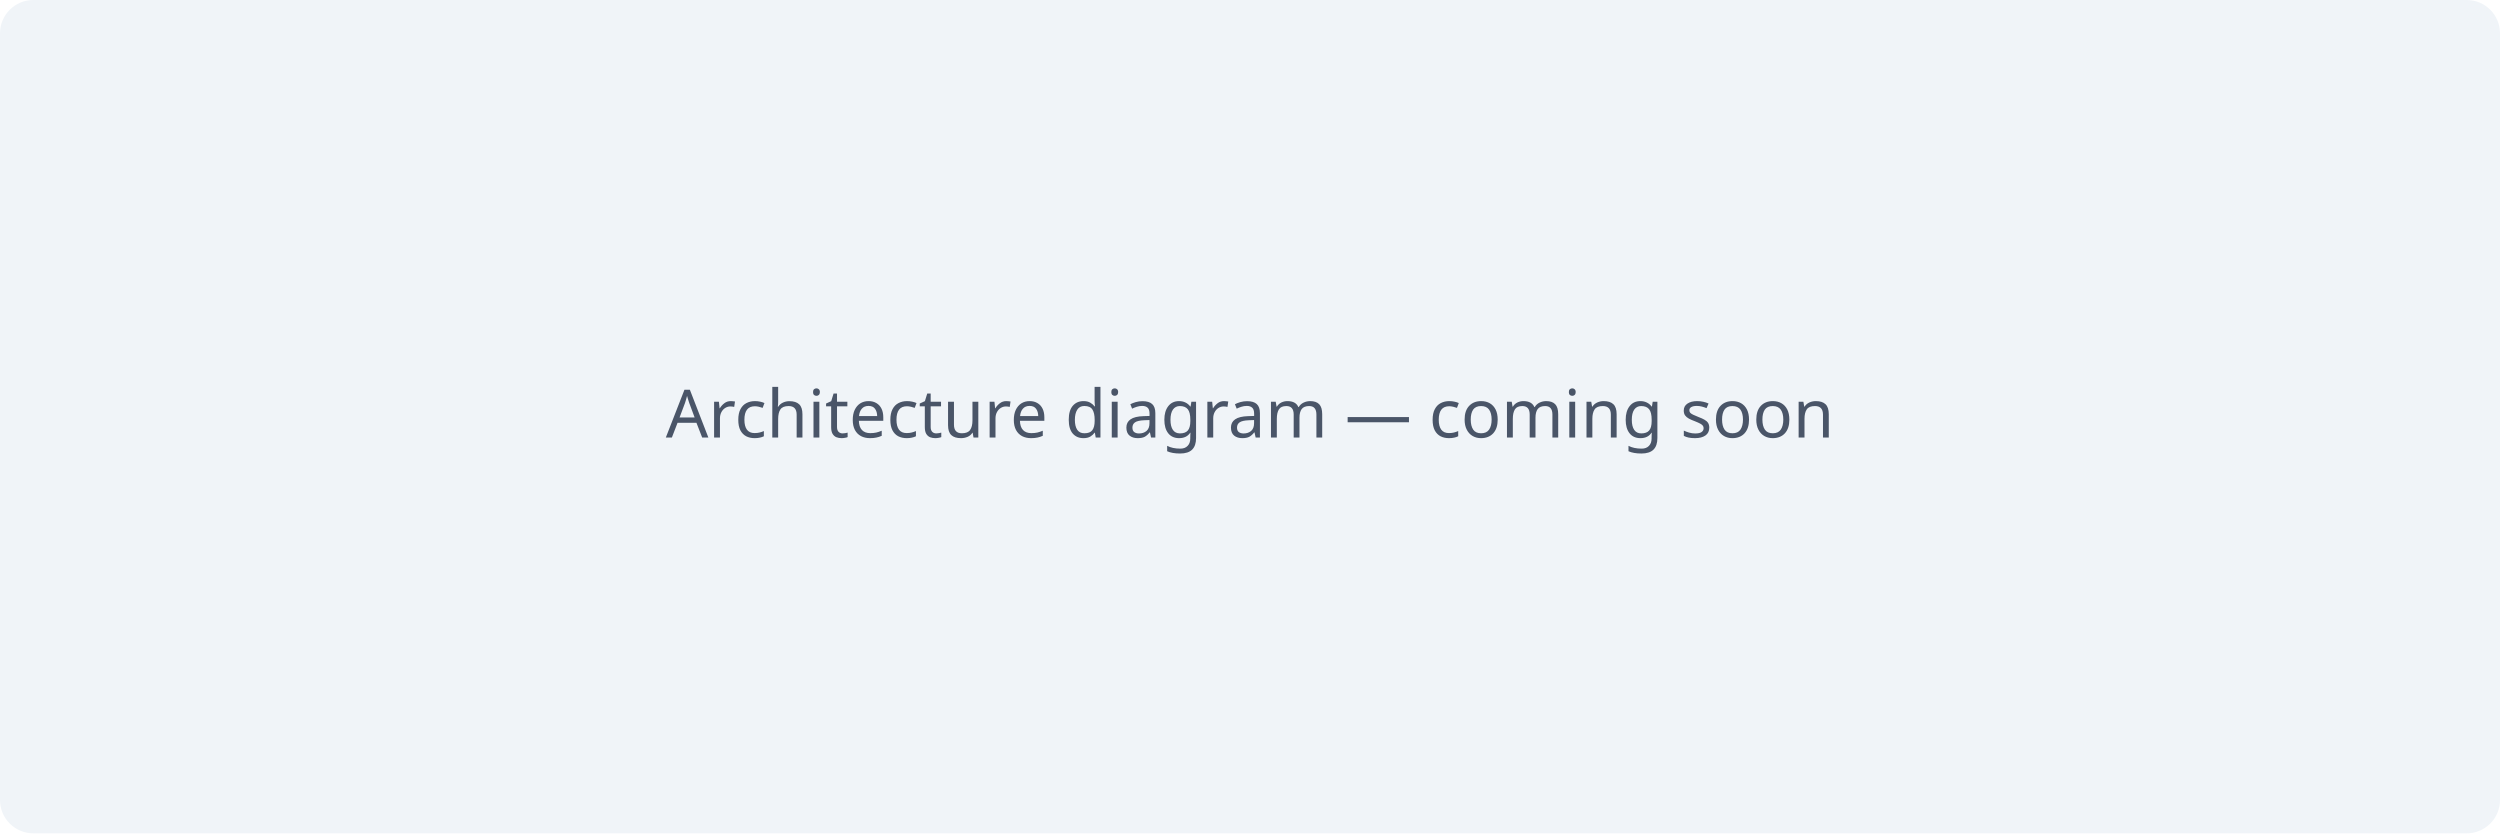
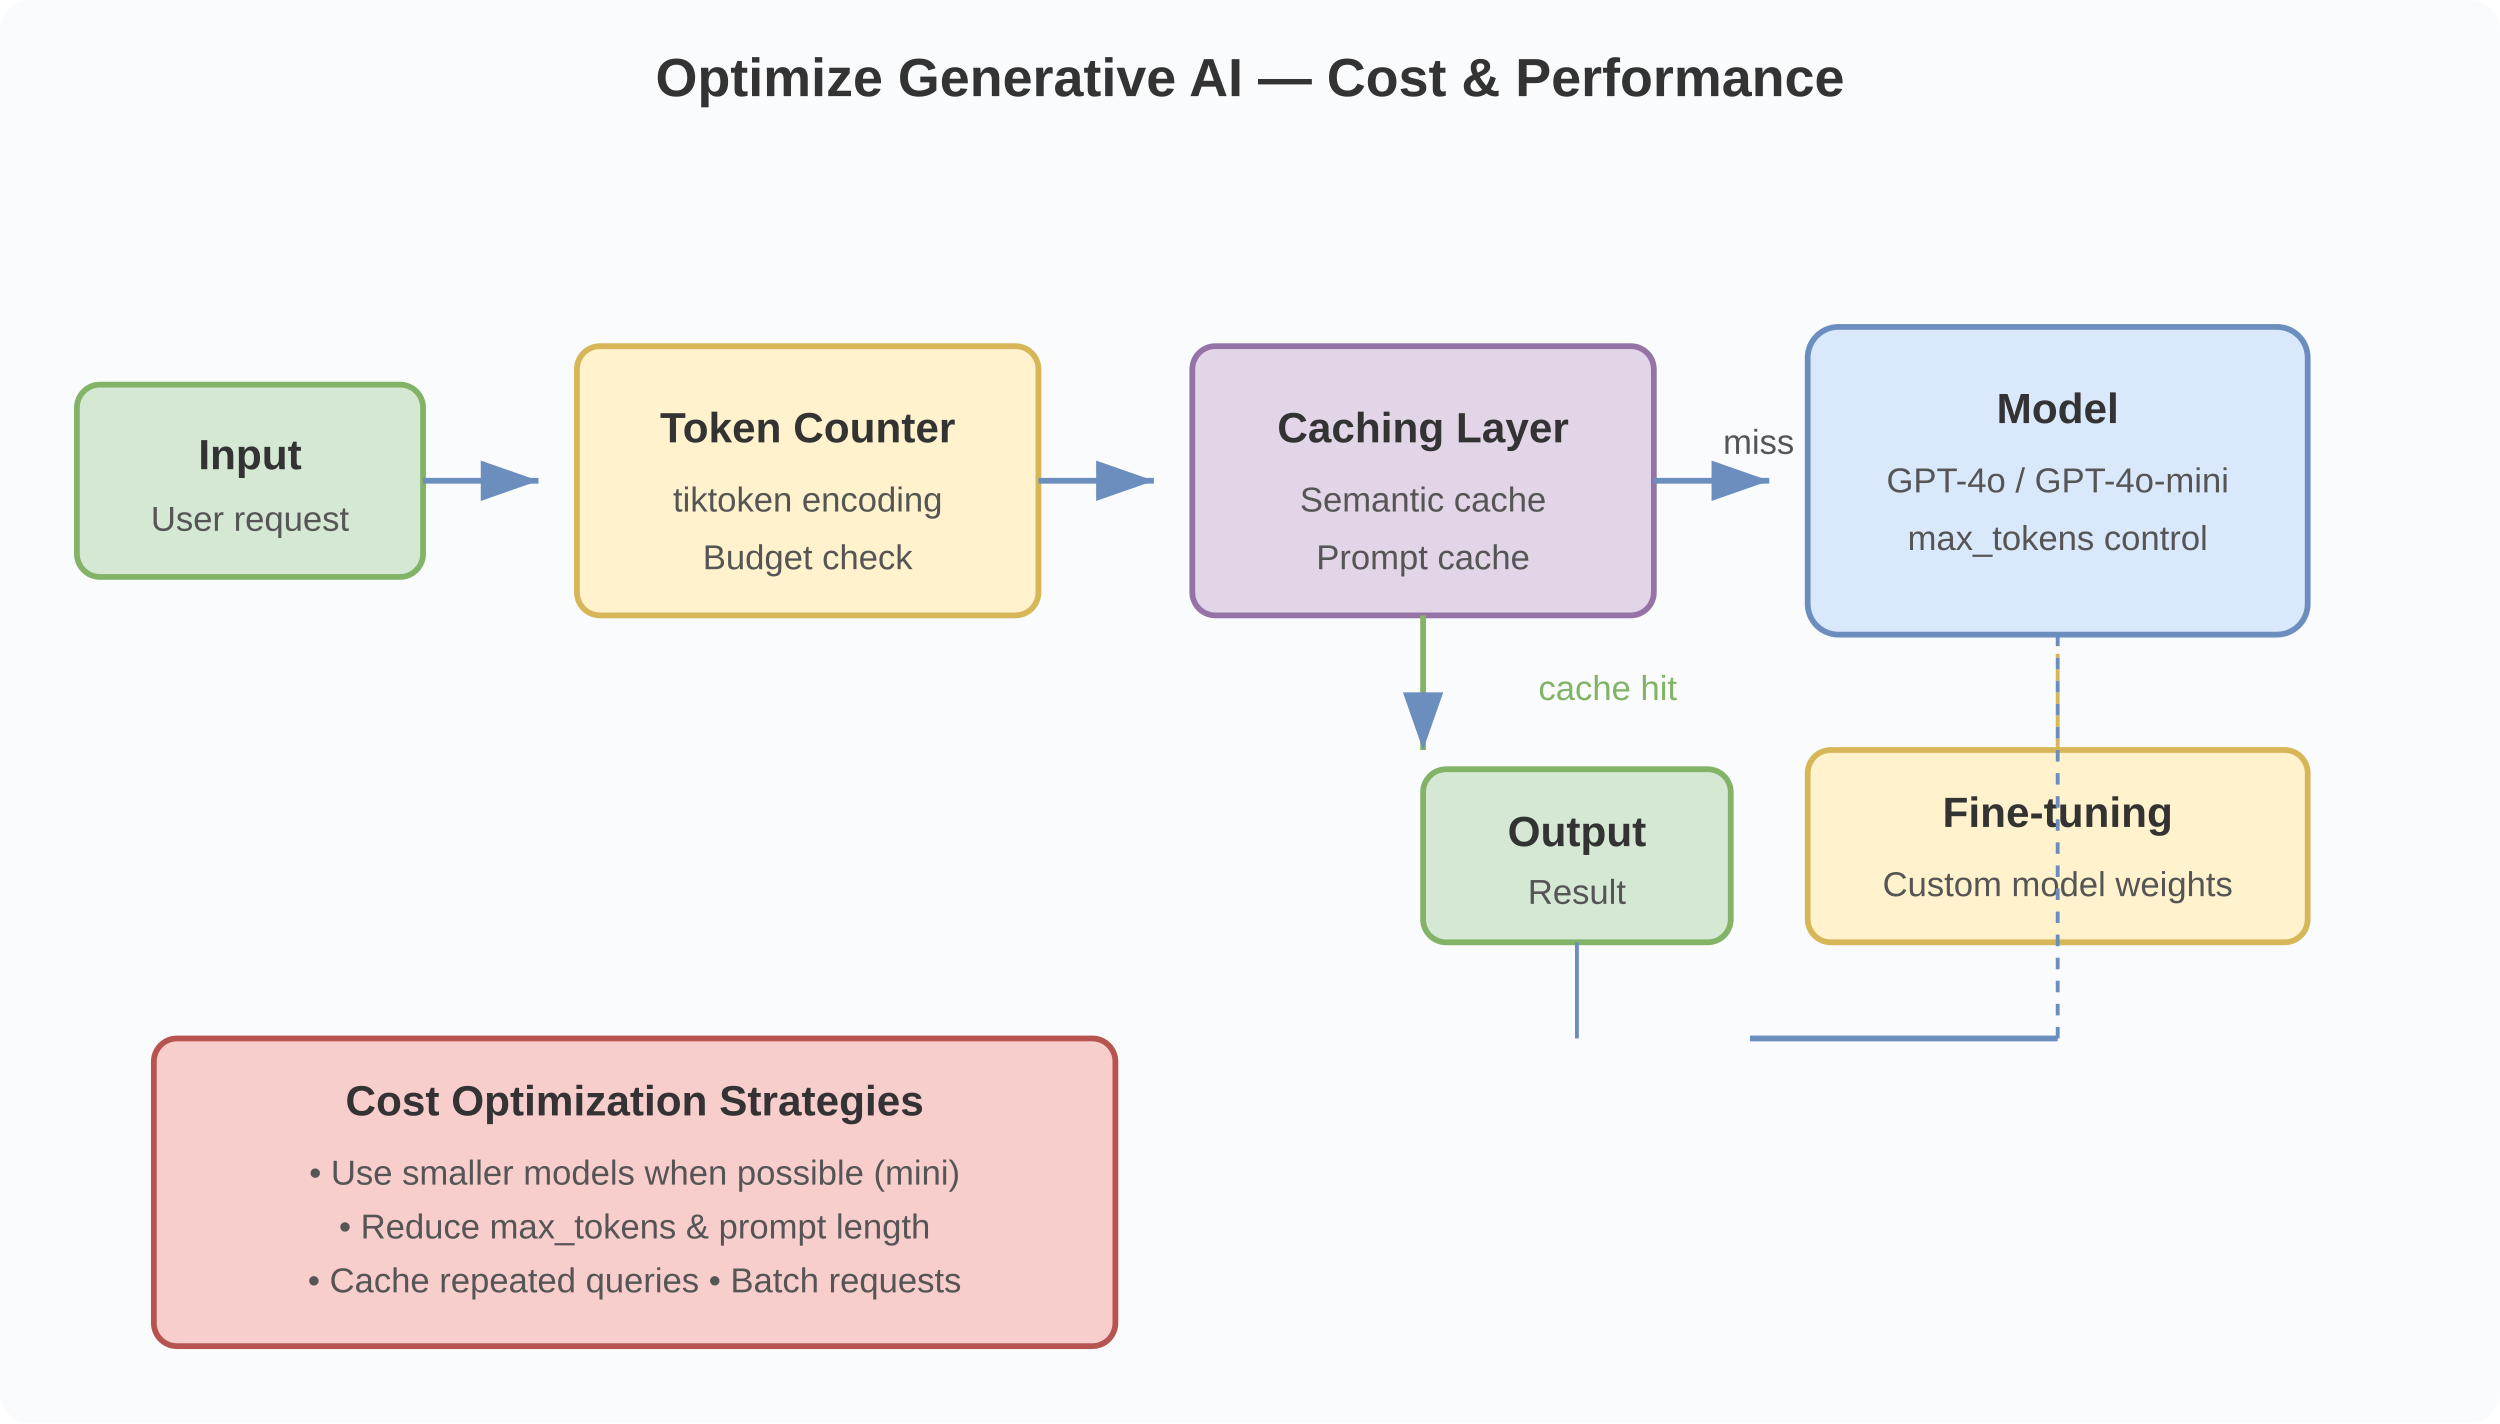
- <svg xmlns="http://www.w3.org/2000/svg" width="600" height="200" viewBox="0 0 600 200">
-   <rect width="600" height="200" fill="#f0f4f8" rx="8" />
-   <text x="300" y="105" text-anchor="middle" font-family="Segoe UI, sans-serif" font-size="16" fill="#4a5568">Architecture diagram — coming soon</text>
+ <svg xmlns="http://www.w3.org/2000/svg" width="650" height="370" viewBox="0 0 650 370">
+   <defs>
+     <marker id="arrow" markerWidth="10" markerHeight="7" refX="10" refY="3.5" orient="auto">
+       <polygon points="0 0, 10 3.5, 0 7" fill="#6c8ebf" />
+     </marker>
+   </defs>
+   <rect width="650" height="370" fill="#f9fbfd" rx="8" />
+   <text x="325" y="25" text-anchor="middle" font-family="Segoe UI, Arial, sans-serif" font-size="14" font-weight="bold" fill="#333">Optimize Generative AI — Cost &amp; Performance</text>
+   <rect x="20" y="100" width="90" height="50" rx="6" fill="#d5e8d4" stroke="#82b366" stroke-width="1.5" />
+   <text x="65" y="122" text-anchor="middle" font-family="Segoe UI, Arial, sans-serif" font-size="11" font-weight="bold" fill="#333">Input</text>
+   <text x="65" y="138" text-anchor="middle" font-family="Segoe UI, Arial, sans-serif" font-size="9" fill="#555">User request</text>
+   <line x1="110" y1="125" x2="140" y2="125" stroke="#6c8ebf" stroke-width="1.5" marker-end="url(#arrow)" />
+   <rect x="150" y="90" width="120" height="70" rx="6" fill="#fff2cc" stroke="#d6b656" stroke-width="1.5" />
+   <text x="210" y="115" text-anchor="middle" font-family="Segoe UI, Arial, sans-serif" font-size="11" font-weight="bold" fill="#333">Token Counter</text>
+   <text x="210" y="133" text-anchor="middle" font-family="Segoe UI, Arial, sans-serif" font-size="9" fill="#555">tiktoken encoding</text>
+   <text x="210" y="148" text-anchor="middle" font-family="Segoe UI, Arial, sans-serif" font-size="9" fill="#555">Budget check</text>
+   <line x1="270" y1="125" x2="300" y2="125" stroke="#6c8ebf" stroke-width="1.5" marker-end="url(#arrow)" />
+   <rect x="310" y="90" width="120" height="70" rx="6" fill="#e1d5e7" stroke="#9673a6" stroke-width="1.5" />
+   <text x="370" y="115" text-anchor="middle" font-family="Segoe UI, Arial, sans-serif" font-size="11" font-weight="bold" fill="#333">Caching Layer</text>
+   <text x="370" y="133" text-anchor="middle" font-family="Segoe UI, Arial, sans-serif" font-size="9" fill="#555">Semantic cache</text>
+   <text x="370" y="148" text-anchor="middle" font-family="Segoe UI, Arial, sans-serif" font-size="9" fill="#555">Prompt cache</text>
+   <line x1="370" y1="160" x2="370" y2="195" stroke="#82b366" stroke-width="1.5" marker-end="url(#arrow)" />
+   <text x="400" y="182" font-family="Segoe UI, Arial, sans-serif" font-size="9" fill="#82b366">cache hit</text>
+   <line x1="430" y1="125" x2="460" y2="125" stroke="#6c8ebf" stroke-width="1.5" marker-end="url(#arrow)" />
+   <text x="448" y="118" font-family="Segoe UI, Arial, sans-serif" font-size="9" fill="#555">miss</text>
+   <rect x="470" y="85" width="130" height="80" rx="8" fill="#dae8fc" stroke="#6c8ebf" stroke-width="1.5" />
+   <text x="535" y="110" text-anchor="middle" font-family="Segoe UI, Arial, sans-serif" font-size="11" font-weight="bold" fill="#333">Model</text>
+   <text x="535" y="128" text-anchor="middle" font-family="Segoe UI, Arial, sans-serif" font-size="9" fill="#555">GPT-4o / GPT-4o-mini</text>
+   <text x="535" y="143" text-anchor="middle" font-family="Segoe UI, Arial, sans-serif" font-size="9" fill="#555">max_tokens control</text>
+   <rect x="470" y="195" width="130" height="50" rx="6" fill="#fff2cc" stroke="#d6b656" stroke-width="1.5" />
+   <text x="535" y="215" text-anchor="middle" font-family="Segoe UI, Arial, sans-serif" font-size="11" font-weight="bold" fill="#333">Fine-tuning</text>
+   <text x="535" y="233" text-anchor="middle" font-family="Segoe UI, Arial, sans-serif" font-size="9" fill="#555">Custom model weights</text>
+   <line x1="535" y1="195" x2="535" y2="170" stroke="#d6b656" stroke-width="1" stroke-dasharray="3,3" />
+   <rect x="370" y="200" width="80" height="45" rx="6" fill="#d5e8d4" stroke="#82b366" stroke-width="1.5" />
+   <text x="410" y="220" text-anchor="middle" font-family="Segoe UI, Arial, sans-serif" font-size="11" font-weight="bold" fill="#333">Output</text>
+   <text x="410" y="235" text-anchor="middle" font-family="Segoe UI, Arial, sans-serif" font-size="9" fill="#555">Result</text>
+   <line x1="535" y1="165" x2="535" y2="270" stroke="#6c8ebf" stroke-width="1" stroke-dasharray="3,3" />
+   <line x1="535" y1="270" x2="455" y2="270" stroke="#6c8ebf" stroke-width="1.5" />
+   <line x1="410" y1="245" x2="410" y2="270" stroke="#6c8ebf" stroke-width="1" />
+   <rect x="40" y="270" width="250" height="80" rx="6" fill="#f8cecc" stroke="#b85450" stroke-width="1.5" />
+   <text x="165" y="290" text-anchor="middle" font-family="Segoe UI, Arial, sans-serif" font-size="11" font-weight="bold" fill="#333">Cost Optimization Strategies</text>
+   <text x="165" y="308" text-anchor="middle" font-family="Segoe UI, Arial, sans-serif" font-size="9" fill="#555">• Use smaller models when possible (mini)</text>
+   <text x="165" y="322" text-anchor="middle" font-family="Segoe UI, Arial, sans-serif" font-size="9" fill="#555">• Reduce max_tokens &amp; prompt length</text>
+   <text x="165" y="336" text-anchor="middle" font-family="Segoe UI, Arial, sans-serif" font-size="9" fill="#555">• Cache repeated queries • Batch requests</text>
</svg>
